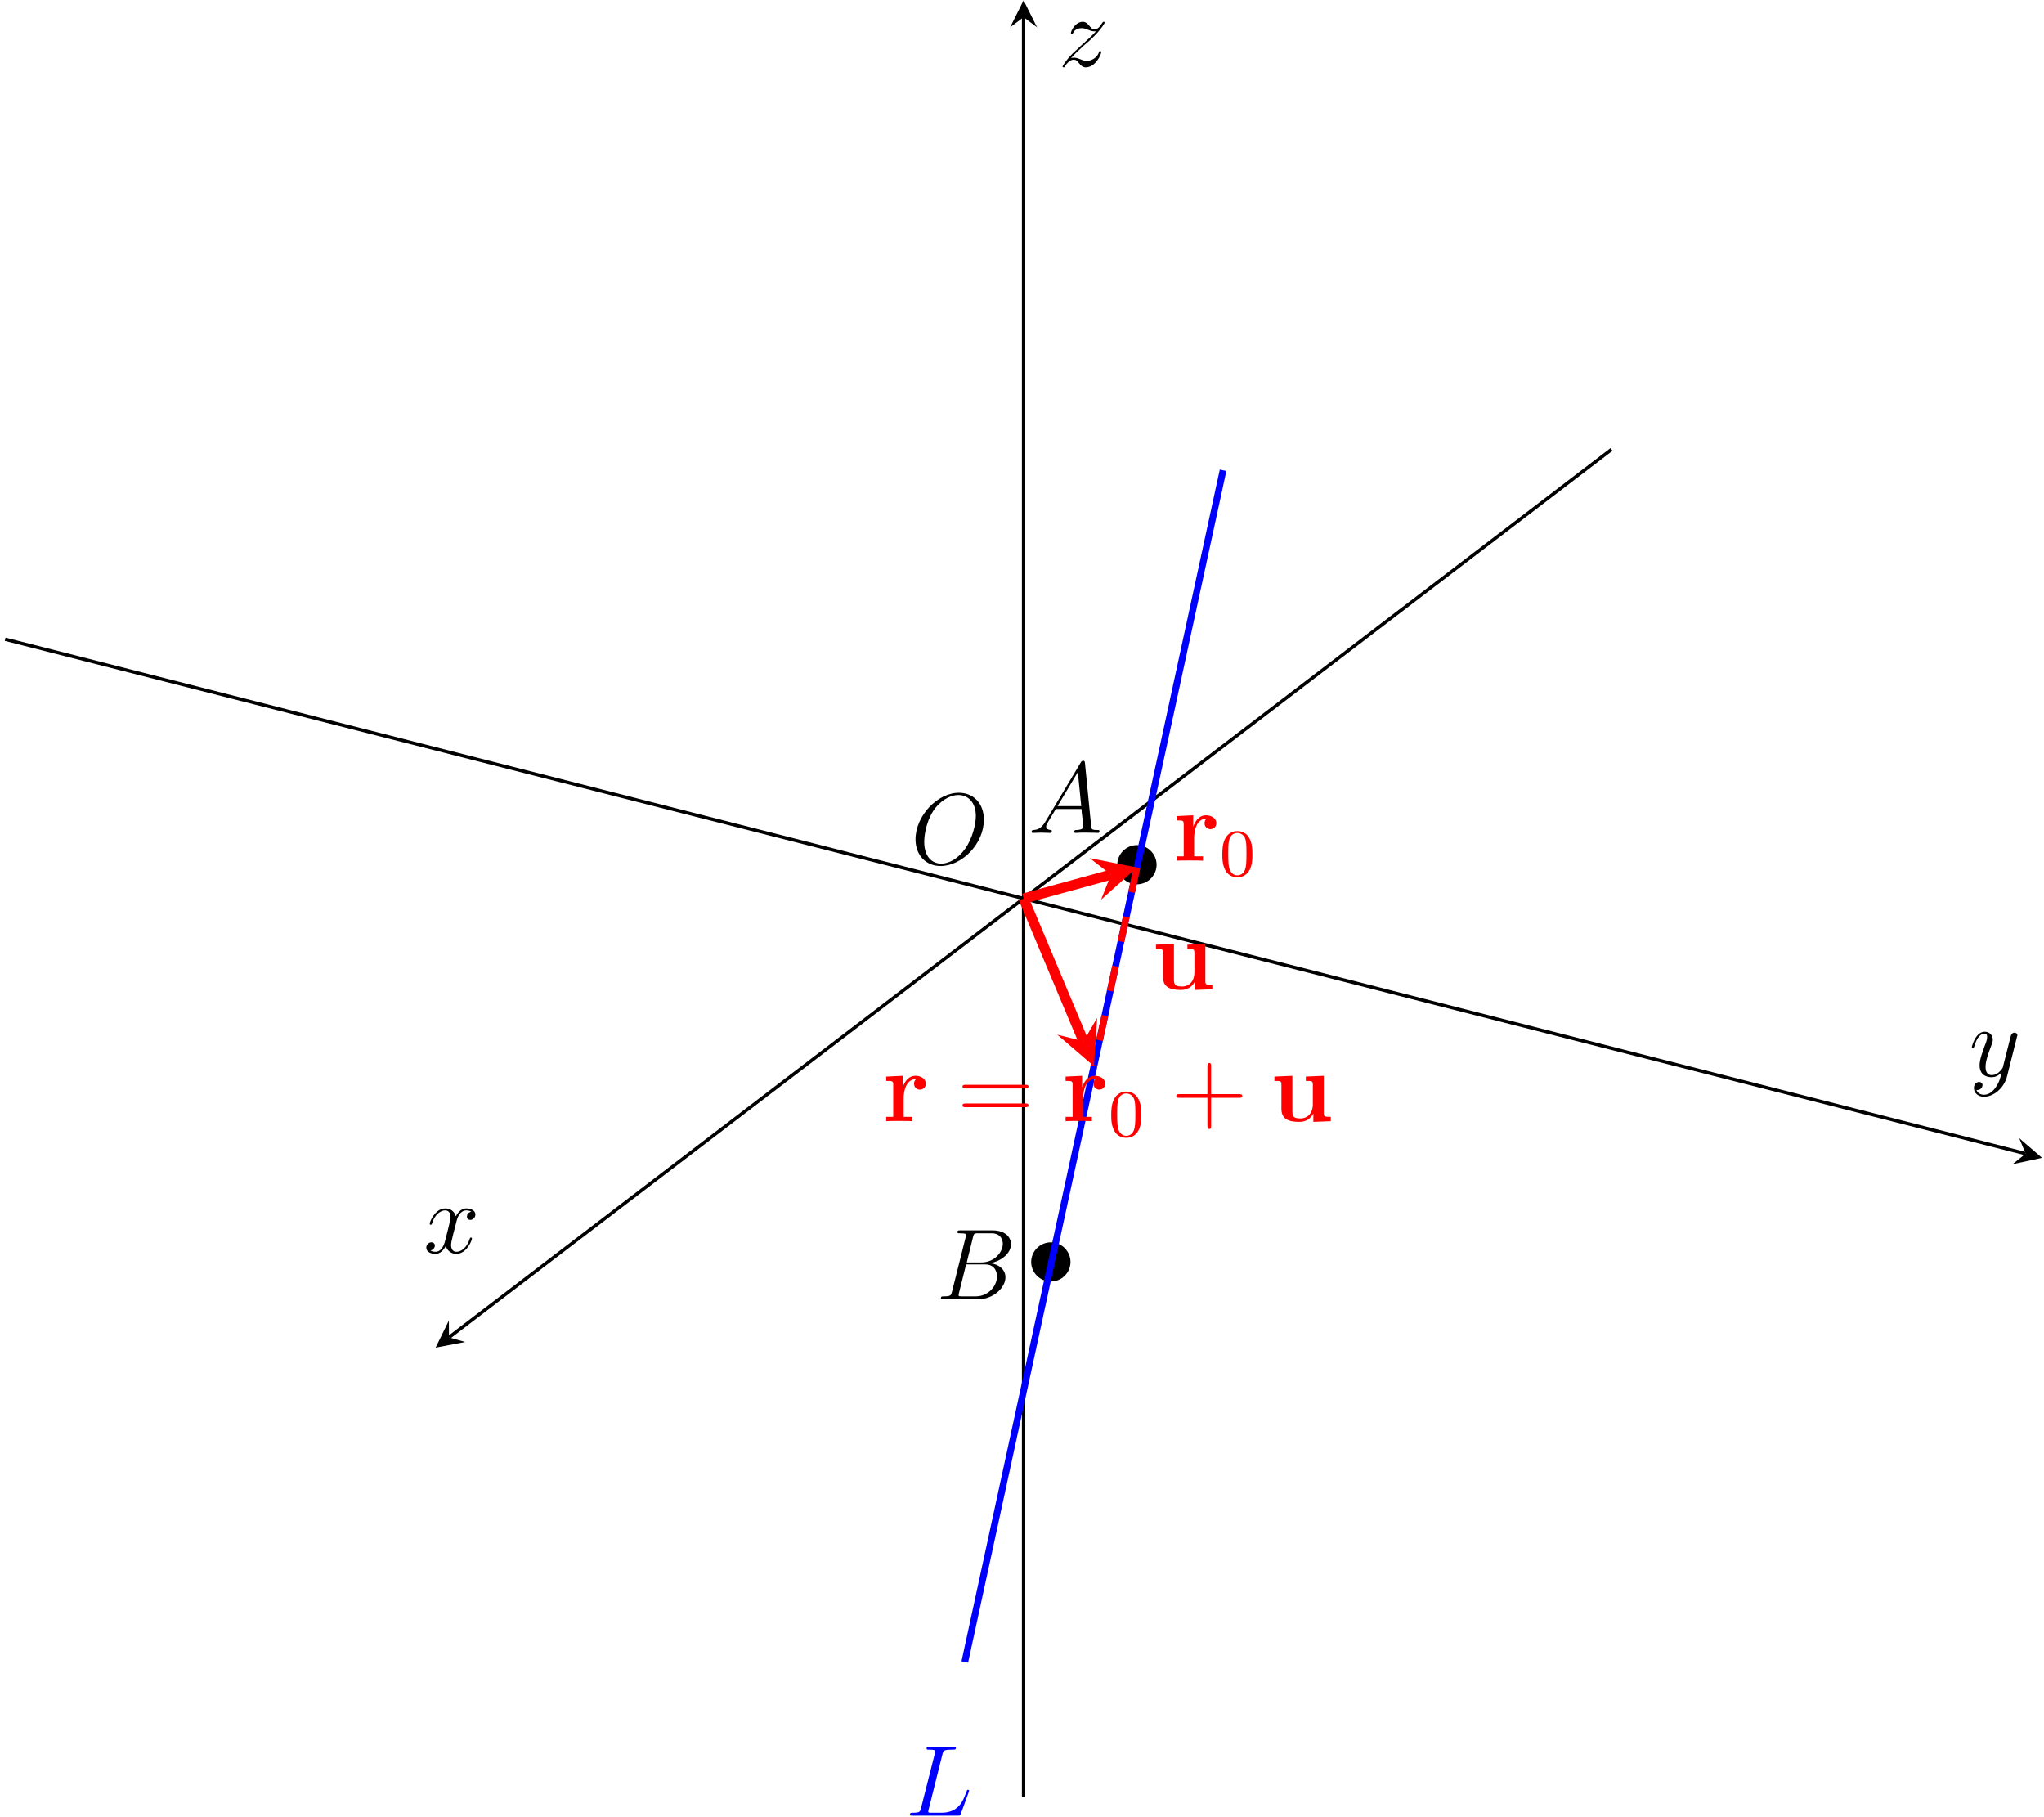
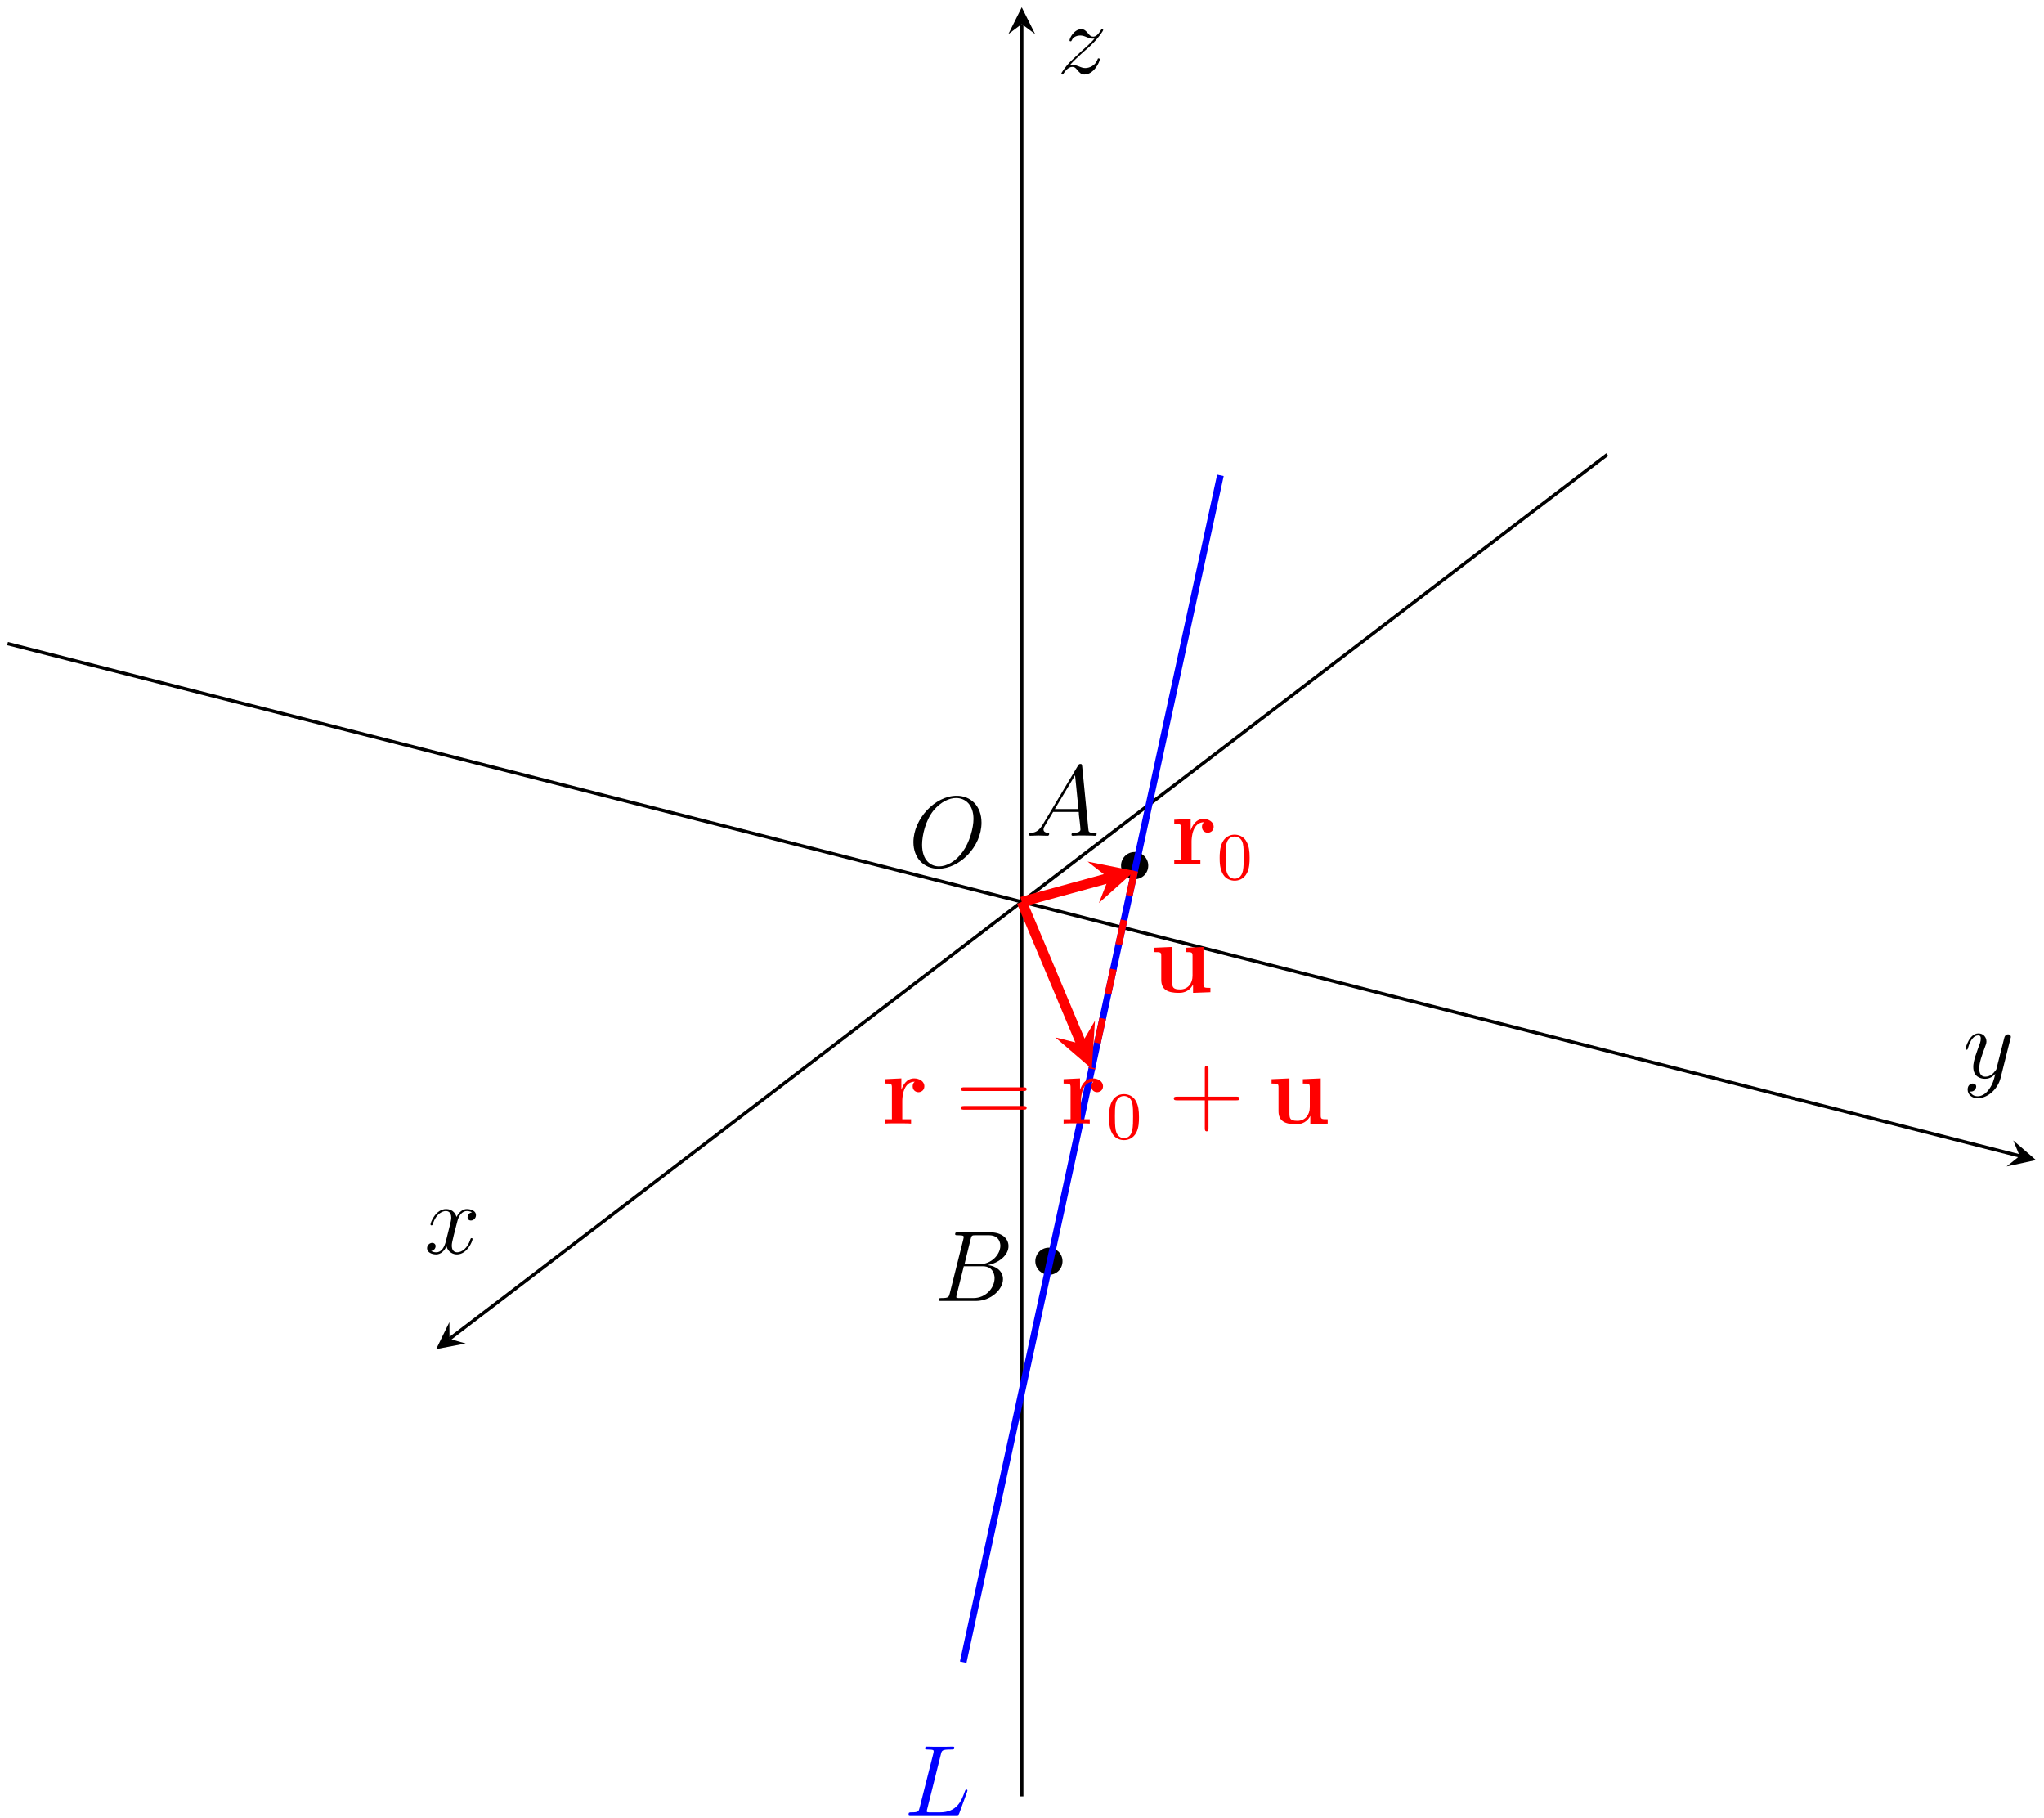
- <svg xmlns="http://www.w3.org/2000/svg" xmlns:xlink="http://www.w3.org/1999/xlink" width="242pt" height="215pt" viewBox="0 0 242 215" version="1.1">
+ <svg xmlns="http://www.w3.org/2000/svg" xmlns:xlink="http://www.w3.org/1999/xlink" width="243pt" height="216pt" viewBox="0 0 243 216" version="1.1">
  <defs>
    <g>
      <symbol overflow="visible" id="glyph0-0">
        <path style="stroke:none;" d="" />
      </symbol>
      <symbol overflow="visible" id="glyph0-1">
        <path style="stroke:none;" d="M 8.672 -5.234 C 8.672 -7.203 7.391 -8.422 5.719 -8.422 C 3.156 -8.422 0.578 -5.672 0.578 -2.906 C 0.578 -1.031 1.812 0.25 3.547 0.25 C 6.062 0.25 8.672 -2.359 8.672 -5.234 Z M 3.625 -0.031 C 2.641 -0.031 1.609 -0.734 1.609 -2.609 C 1.609 -3.688 2 -5.469 2.969 -6.672 C 3.844 -7.719 4.859 -8.156 5.656 -8.156 C 6.703 -8.156 7.719 -7.391 7.719 -5.672 C 7.719 -4.609 7.266 -2.938 6.469 -1.812 C 5.594 -0.578 4.5 -0.031 3.625 -0.031 Z M 3.625 -0.031 " />
      </symbol>
      <symbol overflow="visible" id="glyph0-2">
        <path style="stroke:none;" d="M 2.031 -1.328 C 1.609 -0.625 1.203 -0.375 0.641 -0.344 C 0.5 -0.328 0.406 -0.328 0.406 -0.125 C 0.406 -0.047 0.469 0 0.547 0 C 0.766 0 1.297 -0.031 1.516 -0.031 C 1.859 -0.031 2.25 0 2.578 0 C 2.656 0 2.797 0 2.797 -0.234 C 2.797 -0.328 2.703 -0.344 2.625 -0.344 C 2.359 -0.375 2.125 -0.469 2.125 -0.75 C 2.125 -0.922 2.203 -1.047 2.359 -1.312 L 3.266 -2.828 L 6.312 -2.828 C 6.328 -2.719 6.328 -2.625 6.328 -2.516 C 6.375 -2.203 6.516 -0.953 6.516 -0.734 C 6.516 -0.375 5.906 -0.344 5.719 -0.344 C 5.578 -0.344 5.453 -0.344 5.453 -0.125 C 5.453 0 5.562 0 5.625 0 C 5.828 0 6.078 -0.031 6.281 -0.031 L 6.953 -0.031 C 7.688 -0.031 8.219 0 8.219 0 C 8.312 0 8.438 0 8.438 -0.234 C 8.438 -0.344 8.328 -0.344 8.156 -0.344 C 7.5 -0.344 7.484 -0.453 7.453 -0.812 L 6.719 -8.266 C 6.688 -8.516 6.641 -8.531 6.516 -8.531 C 6.391 -8.531 6.328 -8.516 6.219 -8.328 Z M 3.469 -3.172 L 5.875 -7.188 L 6.281 -3.172 Z M 3.469 -3.172 " />
      </symbol>
      <symbol overflow="visible" id="glyph0-3">
        <path style="stroke:none;" d="M 4.375 -7.344 C 4.484 -7.797 4.531 -7.812 5 -7.812 L 6.547 -7.812 C 7.906 -7.812 7.906 -6.672 7.906 -6.562 C 7.906 -5.594 6.938 -4.359 5.359 -4.359 L 3.641 -4.359 Z M 6.391 -4.266 C 7.703 -4.5 8.875 -5.422 8.875 -6.516 C 8.875 -7.453 8.062 -8.156 6.703 -8.156 L 2.875 -8.156 C 2.641 -8.156 2.531 -8.156 2.531 -7.938 C 2.531 -7.812 2.641 -7.812 2.828 -7.812 C 3.547 -7.812 3.547 -7.719 3.547 -7.594 C 3.547 -7.562 3.547 -7.5 3.5 -7.312 L 1.891 -0.891 C 1.781 -0.469 1.75 -0.344 0.922 -0.344 C 0.688 -0.344 0.578 -0.344 0.578 -0.125 C 0.578 0 0.641 0 0.891 0 L 4.984 0 C 6.812 0 8.219 -1.391 8.219 -2.594 C 8.219 -3.578 7.359 -4.172 6.391 -4.266 Z M 4.703 -0.344 L 3.078 -0.344 C 2.922 -0.344 2.891 -0.344 2.828 -0.359 C 2.688 -0.375 2.672 -0.391 2.672 -0.484 C 2.672 -0.578 2.703 -0.641 2.719 -0.75 L 3.562 -4.125 L 5.812 -4.125 C 7.219 -4.125 7.219 -2.812 7.219 -2.719 C 7.219 -1.562 6.188 -0.344 4.703 -0.344 Z M 4.703 -0.344 " />
      </symbol>
      <symbol overflow="visible" id="glyph0-4">
        <path style="stroke:none;" d="M 4.391 -7.25 C 4.5 -7.703 4.531 -7.812 5.578 -7.812 C 5.906 -7.812 5.984 -7.812 5.984 -8.047 C 5.984 -8.156 5.859 -8.156 5.812 -8.156 C 5.562 -8.156 5.297 -8.141 5.062 -8.141 L 3.453 -8.141 C 3.234 -8.141 2.969 -8.156 2.734 -8.156 C 2.641 -8.156 2.516 -8.156 2.516 -7.938 C 2.516 -7.812 2.625 -7.812 2.797 -7.812 C 3.531 -7.812 3.531 -7.719 3.531 -7.594 C 3.531 -7.562 3.531 -7.5 3.484 -7.312 L 1.859 -0.891 C 1.75 -0.469 1.734 -0.344 0.891 -0.344 C 0.672 -0.344 0.547 -0.344 0.547 -0.125 C 0.547 0 0.625 0 0.859 0 L 6.219 0 C 6.484 0 6.484 -0.016 6.578 -0.234 L 7.5 -2.766 C 7.516 -2.828 7.547 -2.906 7.547 -2.938 C 7.547 -3.016 7.484 -3.062 7.422 -3.062 C 7.406 -3.062 7.344 -3.062 7.328 -3.016 C 7.297 -3 7.297 -2.969 7.203 -2.75 C 6.828 -1.703 6.281 -0.344 4.266 -0.344 L 3.125 -0.344 C 2.953 -0.344 2.922 -0.344 2.859 -0.359 C 2.719 -0.375 2.719 -0.391 2.719 -0.484 C 2.719 -0.578 2.734 -0.641 2.766 -0.75 Z M 4.391 -7.25 " />
      </symbol>
      <symbol overflow="visible" id="glyph0-5">
        <path style="stroke:none;" d="M 5.672 -4.875 C 5.281 -4.812 5.141 -4.516 5.141 -4.297 C 5.141 -4 5.359 -3.906 5.531 -3.906 C 5.891 -3.906 6.141 -4.219 6.141 -4.547 C 6.141 -5.047 5.562 -5.266 5.062 -5.266 C 4.344 -5.266 3.938 -4.547 3.828 -4.328 C 3.547 -5.219 2.812 -5.266 2.594 -5.266 C 1.375 -5.266 0.734 -3.703 0.734 -3.438 C 0.734 -3.391 0.781 -3.328 0.859 -3.328 C 0.953 -3.328 0.984 -3.406 1 -3.453 C 1.406 -4.781 2.219 -5.031 2.562 -5.031 C 3.094 -5.031 3.203 -4.531 3.203 -4.25 C 3.203 -3.984 3.125 -3.703 2.984 -3.125 L 2.578 -1.5 C 2.406 -0.781 2.062 -0.125 1.422 -0.125 C 1.359 -0.125 1.062 -0.125 0.812 -0.281 C 1.25 -0.359 1.344 -0.719 1.344 -0.859 C 1.344 -1.094 1.156 -1.25 0.938 -1.25 C 0.641 -1.25 0.328 -0.984 0.328 -0.609 C 0.328 -0.109 0.891 0.125 1.406 0.125 C 1.984 0.125 2.391 -0.328 2.641 -0.828 C 2.828 -0.125 3.438 0.125 3.875 0.125 C 5.094 0.125 5.734 -1.453 5.734 -1.703 C 5.734 -1.766 5.688 -1.812 5.625 -1.812 C 5.516 -1.812 5.5 -1.75 5.469 -1.656 C 5.141 -0.609 4.453 -0.125 3.906 -0.125 C 3.484 -0.125 3.266 -0.438 3.266 -0.922 C 3.266 -1.188 3.312 -1.375 3.5 -2.156 L 3.922 -3.797 C 4.094 -4.5 4.5 -5.031 5.062 -5.031 C 5.078 -5.031 5.422 -5.031 5.672 -4.875 Z M 5.672 -4.875 " />
      </symbol>
      <symbol overflow="visible" id="glyph0-6">
        <path style="stroke:none;" d="M 3.141 1.344 C 2.828 1.797 2.359 2.203 1.766 2.203 C 1.625 2.203 1.047 2.172 0.875 1.625 C 0.906 1.641 0.969 1.641 0.984 1.641 C 1.344 1.641 1.594 1.328 1.594 1.047 C 1.594 0.781 1.359 0.688 1.188 0.688 C 0.984 0.688 0.578 0.828 0.578 1.406 C 0.578 2.016 1.094 2.438 1.766 2.438 C 2.969 2.438 4.172 1.344 4.5 0.016 L 5.672 -4.656 C 5.688 -4.703 5.719 -4.781 5.719 -4.859 C 5.719 -5.031 5.562 -5.156 5.391 -5.156 C 5.281 -5.156 5.031 -5.109 4.938 -4.75 L 4.047 -1.234 C 4 -1.016 4 -0.984 3.891 -0.859 C 3.656 -0.531 3.266 -0.125 2.688 -0.125 C 2.016 -0.125 1.953 -0.781 1.953 -1.094 C 1.953 -1.781 2.281 -2.703 2.609 -3.562 C 2.734 -3.906 2.812 -4.078 2.812 -4.312 C 2.812 -4.812 2.453 -5.266 1.859 -5.266 C 0.766 -5.266 0.328 -3.531 0.328 -3.438 C 0.328 -3.391 0.375 -3.328 0.453 -3.328 C 0.562 -3.328 0.578 -3.375 0.625 -3.547 C 0.906 -4.547 1.359 -5.031 1.828 -5.031 C 1.938 -5.031 2.141 -5.031 2.141 -4.641 C 2.141 -4.328 2.016 -3.984 1.828 -3.531 C 1.25 -1.953 1.25 -1.562 1.25 -1.281 C 1.25 -0.141 2.062 0.125 2.656 0.125 C 3 0.125 3.438 0.016 3.844 -0.438 L 3.859 -0.422 C 3.688 0.281 3.562 0.75 3.141 1.344 Z M 3.141 1.344 " />
      </symbol>
      <symbol overflow="visible" id="glyph0-7">
        <path style="stroke:none;" d="M 1.516 -0.969 C 2.031 -1.547 2.453 -1.922 3.047 -2.469 C 3.766 -3.078 4.078 -3.375 4.25 -3.562 C 5.078 -4.391 5.5 -5.078 5.5 -5.172 C 5.5 -5.266 5.406 -5.266 5.375 -5.266 C 5.297 -5.266 5.266 -5.219 5.219 -5.141 C 4.906 -4.625 4.625 -4.375 4.312 -4.375 C 4.062 -4.375 3.938 -4.484 3.703 -4.766 C 3.453 -5.062 3.25 -5.266 2.906 -5.266 C 2.031 -5.266 1.5 -4.188 1.5 -3.938 C 1.5 -3.891 1.516 -3.828 1.625 -3.828 C 1.719 -3.828 1.734 -3.875 1.766 -3.953 C 1.969 -4.438 2.547 -4.516 2.766 -4.516 C 3.031 -4.516 3.266 -4.438 3.516 -4.328 C 3.969 -4.141 4.156 -4.141 4.281 -4.141 C 4.359 -4.141 4.406 -4.141 4.469 -4.141 C 4.078 -3.688 3.438 -3.109 2.891 -2.625 L 1.688 -1.5 C 0.953 -0.766 0.516 -0.062 0.516 0.031 C 0.516 0.094 0.578 0.125 0.641 0.125 C 0.719 0.125 0.734 0.109 0.812 -0.031 C 1 -0.328 1.391 -0.781 1.828 -0.781 C 2.078 -0.781 2.203 -0.688 2.438 -0.391 C 2.672 -0.125 2.875 0.125 3.25 0.125 C 4.422 0.125 5.094 -1.406 5.094 -1.672 C 5.094 -1.719 5.078 -1.797 4.953 -1.797 C 4.859 -1.797 4.859 -1.75 4.812 -1.625 C 4.547 -0.922 3.844 -0.641 3.375 -0.641 C 3.125 -0.641 2.891 -0.719 2.641 -0.828 C 2.156 -1.016 2.031 -1.016 1.875 -1.016 C 1.75 -1.016 1.625 -1.016 1.516 -0.969 Z M 1.516 -0.969 " />
      </symbol>
      <symbol overflow="visible" id="glyph1-0">
        <path style="stroke:none;" d="" />
      </symbol>
      <symbol overflow="visible" id="glyph1-1">
-         <path style="stroke:none;" d="M 5.312 -2.984 C 5.312 -4.266 4.25 -5.312 2.984 -5.312 C 1.703 -5.312 0.656 -4.25 0.656 -2.984 C 0.656 -1.719 1.703 -0.672 2.984 -0.672 C 4.25 -0.672 5.312 -1.703 5.312 -2.984 Z M 5.312 -2.984 " />
+         <path style="stroke:none;" d="M 6.172 -2.891 C 6.172 -3.797 5.406 -4.5 4.562 -4.5 C 3.609 -4.5 2.938 -3.734 2.938 -2.891 C 2.938 -1.906 3.781 -1.266 4.547 -1.266 C 5.438 -1.266 6.172 -1.953 6.172 -2.891 Z M 6.172 -2.891 " />
      </symbol>
      <symbol overflow="visible" id="glyph2-0">
        <path style="stroke:none;" d="" />
      </symbol>
      <symbol overflow="visible" id="glyph2-1">
        <path style="stroke:none;" d="M 2.484 -2.688 C 2.484 -3.078 2.562 -4.984 3.969 -4.984 C 3.797 -4.859 3.719 -4.656 3.719 -4.438 C 3.719 -3.938 4.109 -3.734 4.406 -3.734 C 4.703 -3.734 5.109 -3.938 5.109 -4.438 C 5.109 -5.047 4.484 -5.375 3.906 -5.375 C 2.969 -5.375 2.562 -4.547 2.391 -4.047 L 2.375 -4.047 L 2.375 -5.375 L 0.422 -5.281 L 0.422 -4.766 C 1.156 -4.766 1.25 -4.766 1.25 -4.297 L 1.25 -0.516 L 0.422 -0.516 L 0.422 0 C 0.688 -0.031 1.594 -0.031 1.922 -0.031 C 2.266 -0.031 3.234 -0.031 3.531 0 L 3.531 -0.516 L 2.484 -0.516 Z M 2.484 -2.688 " />
      </symbol>
      <symbol overflow="visible" id="glyph2-2">
        <path style="stroke:none;" d="M 4.219 -5.281 L 4.219 -4.766 C 4.953 -4.766 5.047 -4.766 5.047 -4.297 L 5.047 -1.953 C 5.047 -1.047 4.5 -0.328 3.578 -0.328 C 2.672 -0.328 2.625 -0.625 2.625 -1.281 L 2.625 -5.375 L 0.5 -5.281 L 0.5 -4.766 C 1.25 -4.766 1.328 -4.766 1.328 -4.297 L 1.328 -1.469 C 1.328 -0.281 2.125 0.078 3.406 0.078 C 3.688 0.078 4.578 0.078 5.094 -0.891 L 5.109 -0.891 L 5.109 0.078 L 7.172 0 L 7.172 -0.516 C 6.438 -0.516 6.344 -0.516 6.344 -0.984 L 6.344 -5.375 Z M 4.219 -5.281 " />
      </symbol>
      <symbol overflow="visible" id="glyph3-0">
        <path style="stroke:none;" d="" />
      </symbol>
      <symbol overflow="visible" id="glyph3-1">
        <path style="stroke:none;" d="M 3.891 -2.547 C 3.891 -3.391 3.812 -3.906 3.547 -4.422 C 3.203 -5.125 2.547 -5.297 2.109 -5.297 C 1.109 -5.297 0.734 -4.547 0.625 -4.328 C 0.344 -3.75 0.328 -2.953 0.328 -2.547 C 0.328 -2.016 0.344 -1.219 0.734 -0.578 C 1.094 0.016 1.688 0.172 2.109 0.172 C 2.5 0.172 3.172 0.047 3.578 -0.734 C 3.875 -1.312 3.891 -2.031 3.891 -2.547 Z M 2.109 -0.062 C 1.844 -0.062 1.297 -0.188 1.125 -1.016 C 1.031 -1.469 1.031 -2.219 1.031 -2.641 C 1.031 -3.188 1.031 -3.75 1.125 -4.188 C 1.297 -5 1.906 -5.078 2.109 -5.078 C 2.375 -5.078 2.938 -4.938 3.094 -4.219 C 3.188 -3.781 3.188 -3.172 3.188 -2.641 C 3.188 -2.172 3.188 -1.453 3.094 -1 C 2.922 -0.172 2.375 -0.062 2.109 -0.062 Z M 2.109 -0.062 " />
      </symbol>
      <symbol overflow="visible" id="glyph4-0">
        <path style="stroke:none;" d="" />
      </symbol>
      <symbol overflow="visible" id="glyph4-1">
        <path style="stroke:none;" d="M 8.062 -3.875 C 8.234 -3.875 8.453 -3.875 8.453 -4.094 C 8.453 -4.312 8.25 -4.312 8.062 -4.312 L 1.031 -4.312 C 0.859 -4.312 0.641 -4.312 0.641 -4.094 C 0.641 -3.875 0.844 -3.875 1.031 -3.875 Z M 8.062 -1.656 C 8.234 -1.656 8.453 -1.656 8.453 -1.859 C 8.453 -2.094 8.25 -2.094 8.062 -2.094 L 1.031 -2.094 C 0.859 -2.094 0.641 -2.094 0.641 -1.875 C 0.641 -1.656 0.844 -1.656 1.031 -1.656 Z M 8.062 -1.656 " />
      </symbol>
      <symbol overflow="visible" id="glyph4-2">
        <path style="stroke:none;" d="M 4.766 -2.766 L 8.062 -2.766 C 8.234 -2.766 8.453 -2.766 8.453 -2.969 C 8.453 -3.203 8.25 -3.203 8.062 -3.203 L 4.766 -3.203 L 4.766 -6.5 C 4.766 -6.672 4.766 -6.891 4.547 -6.891 C 4.328 -6.891 4.328 -6.688 4.328 -6.5 L 4.328 -3.203 L 1.031 -3.203 C 0.859 -3.203 0.641 -3.203 0.641 -2.984 C 0.641 -2.766 0.844 -2.766 1.031 -2.766 L 4.328 -2.766 L 4.328 0.531 C 4.328 0.703 4.328 0.922 4.547 0.922 C 4.766 0.922 4.766 0.719 4.766 0.531 Z M 4.766 -2.766 " />
      </symbol>
    </g>
    <clipPath id="clip1">
-       <path d="M 108 93 L 117 93 L 117 103 L 108 103 Z M 108 93 " />
+       <path d="M 108 94 L 117 94 L 117 104 L 108 104 Z M 108 94 " />
    </clipPath>
    <clipPath id="clip2">
-       <path d="M -69 235.16 L -69 22.512 L 70.223 -83.812 L 311.371 -22.426 L 311.371 190.219 L 172.148 296.543 Z M -69 235.16 " />
+       <path d="M -68.719 235.977 L -68.719 23.332 L 70.504 -82.992 L 311.652 -21.609 L 311.652 191.039 L 172.43 297.363 Z M -68.719 235.977 " />
    </clipPath>
    <clipPath id="clip3">
-       <path d="M 132 100 L 137 100 L 137 105 L 132 105 Z M 132 100 " />
+       <path d="M 133 101 L 137 101 L 137 105 L 133 105 Z M 133 101 " />
    </clipPath>
    <clipPath id="clip4">
-       <path d="M -69 235.16 L -69 22.512 L 70.223 -83.812 L 311.371 -22.426 L 311.371 190.219 L 172.148 296.543 Z M -69 235.16 " />
+       <path d="M -68.719 235.977 L -68.719 23.332 L 70.504 -82.992 L 311.652 -21.609 L 311.652 191.039 L 172.43 297.363 Z M -68.719 235.977 " />
    </clipPath>
    <clipPath id="clip5">
-       <path d="M 122 147 L 127 147 L 127 152 L 122 152 Z M 122 147 " />
+       <path d="M 123 148 L 127 148 L 127 152 L 123 152 Z M 123 148 " />
    </clipPath>
    <clipPath id="clip6">
-       <path d="M -69 235.16 L -69 22.512 L 70.223 -83.812 L 311.371 -22.426 L 311.371 190.219 L 172.148 296.543 Z M -69 235.16 " />
+       <path d="M -68.719 235.977 L -68.719 23.332 L 70.504 -82.992 L 311.652 -21.609 L 311.652 191.039 L 172.43 297.363 Z M -68.719 235.977 " />
    </clipPath>
    <clipPath id="clip7">
-       <path d="M 122 90 L 131 90 L 131 99 L 122 99 Z M 122 90 " />
+       <path d="M 122 90 L 131 90 L 131 100 L 122 100 Z M 122 90 " />
    </clipPath>
    <clipPath id="clip8">
-       <path d="M -69 235.16 L -69 22.512 L 70.223 -83.812 L 311.371 -22.426 L 311.371 190.219 L 172.148 296.543 Z M -69 235.16 " />
+       <path d="M -68.719 235.977 L -68.719 23.332 L 70.504 -82.992 L 311.652 -21.609 L 311.652 191.039 L 172.43 297.363 Z M -68.719 235.977 " />
    </clipPath>
    <clipPath id="clip9">
-       <path d="M 111 145 L 120 145 L 120 154 L 111 154 Z M 111 145 " />
+       <path d="M 111 146 L 120 146 L 120 155 L 111 155 Z M 111 146 " />
    </clipPath>
    <clipPath id="clip10">
-       <path d="M -69 235.16 L -69 22.512 L 70.223 -83.812 L 311.371 -22.426 L 311.371 190.219 L 172.148 296.543 Z M -69 235.16 " />
+       <path d="M -68.719 235.977 L -68.719 23.332 L 70.504 -82.992 L 311.652 -21.609 L 311.652 191.039 L 172.43 297.363 Z M -68.719 235.977 " />
    </clipPath>
    <clipPath id="clip11">
-       <path d="M 102 44 L 157 44 L 157 209 L 102 209 Z M 102 44 " />
+       <path d="M 103 45 L 157 45 L 157 209 L 103 209 Z M 103 45 " />
    </clipPath>
    <clipPath id="clip12">
-       <path d="M -69 235.16 L -69 22.512 L 70.223 -83.812 L 311.371 -22.426 L 311.371 190.219 L 172.148 296.543 Z M -69 235.16 " />
+       <path d="M -68.719 235.977 L -68.719 23.332 L 70.504 -82.992 L 311.652 -21.609 L 311.652 191.039 L 172.43 297.363 Z M -68.719 235.977 " />
    </clipPath>
    <clipPath id="clip13">
-       <path d="M 107 206 L 115 206 L 115 215 L 107 215 Z M 107 206 " />
+       <path d="M 108 207 L 116 207 L 116 216 L 108 216 Z M 108 207 " />
    </clipPath>
    <clipPath id="clip14">
-       <path d="M -69 235.16 L -69 22.512 L 70.223 -83.812 L 311.371 -22.426 L 311.371 190.219 L 172.148 296.543 Z M -69 235.16 " />
+       <path d="M -68.719 235.977 L -68.719 23.332 L 70.504 -82.992 L 311.652 -21.609 L 311.652 191.039 L 172.43 297.363 Z M -68.719 235.977 " />
    </clipPath>
    <clipPath id="clip15">
-       <path d="M 104 86 L 149 86 L 149 124 L 104 124 Z M 104 86 " />
+       <path d="M 104 87 L 149 87 L 149 125 L 104 125 Z M 104 87 " />
    </clipPath>
    <clipPath id="clip16">
-       <path d="M -69 235.16 L -69 22.512 L 70.223 -83.812 L 311.371 -22.426 L 311.371 190.219 L 172.148 296.543 Z M -69 235.16 " />
+       <path d="M -68.719 235.977 L -68.719 23.332 L 70.504 -82.992 L 311.652 -21.609 L 311.652 191.039 L 172.43 297.363 Z M -68.719 235.977 " />
    </clipPath>
    <clipPath id="clip17">
-       <path d="M 129 101 L 135 101 L 135 107 L 129 107 Z M 129 101 " />
+       <path d="M 129 102 L 135 102 L 135 108 L 129 108 Z M 129 102 " />
    </clipPath>
    <clipPath id="clip18">
-       <path d="M -69 235.16 L -69 22.512 L 70.223 -83.812 L 311.371 -22.426 L 311.371 190.219 L 172.148 296.543 Z M -69 235.16 " />
+       <path d="M -68.719 235.977 L -68.719 23.332 L 70.504 -82.992 L 311.652 -21.609 L 311.652 191.039 L 172.43 297.363 Z M -68.719 235.977 " />
    </clipPath>
    <clipPath id="clip19">
-       <path d="M 139 96 L 144 96 L 144 102 L 139 102 Z M 139 96 " />
+       <path d="M 139 97 L 145 97 L 145 103 L 139 103 Z M 139 97 " />
    </clipPath>
    <clipPath id="clip20">
-       <path d="M -69 235.16 L -69 22.512 L 70.223 -83.812 L 311.371 -22.426 L 311.371 190.219 L 172.148 296.543 Z M -69 235.16 " />
+       <path d="M -68.719 235.977 L -68.719 23.332 L 70.504 -82.992 L 311.652 -21.609 L 311.652 191.039 L 172.43 297.363 Z M -68.719 235.977 " />
    </clipPath>
    <clipPath id="clip21">
-       <path d="M 144 98 L 149 98 L 149 104 L 144 104 Z M 144 98 " />
+       <path d="M 145 99 L 149 99 L 149 105 L 145 105 Z M 145 99 " />
    </clipPath>
    <clipPath id="clip22">
-       <path d="M -69 235.16 L -69 22.512 L 70.223 -83.812 L 311.371 -22.426 L 311.371 190.219 L 172.148 296.543 Z M -69 235.16 " />
+       <path d="M -68.719 235.977 L -68.719 23.332 L 70.504 -82.992 L 311.652 -21.609 L 311.652 191.039 L 172.43 297.363 Z M -68.719 235.977 " />
    </clipPath>
    <clipPath id="clip23">
-       <path d="M 118 91 L 146 91 L 146 138 L 118 138 Z M 118 91 " />
+       <path d="M 118 92 L 147 92 L 147 139 L 118 139 Z M 118 92 " />
    </clipPath>
    <clipPath id="clip24">
-       <path d="M -69 235.16 L -69 22.512 L 70.223 -83.812 L 311.371 -22.426 L 311.371 190.219 L 172.148 296.543 Z M -69 235.16 " />
+       <path d="M -68.719 235.977 L -68.719 23.332 L 70.504 -82.992 L 311.652 -21.609 L 311.652 191.039 L 172.43 297.363 Z M -68.719 235.977 " />
    </clipPath>
    <clipPath id="clip25">
-       <path d="M 136 111 L 144 111 L 144 118 L 136 118 Z M 136 111 " />
+       <path d="M 137 112 L 144 112 L 144 118 L 137 118 Z M 137 112 " />
    </clipPath>
    <clipPath id="clip26">
-       <path d="M -69 235.16 L -69 22.512 L 70.223 -83.812 L 311.371 -22.426 L 311.371 190.219 L 172.148 296.543 Z M -69 235.16 " />
+       <path d="M -68.719 235.977 L -68.719 23.332 L 70.504 -82.992 L 311.652 -21.609 L 311.652 191.039 L 172.43 297.363 Z M -68.719 235.977 " />
    </clipPath>
    <clipPath id="clip27">
-       <path d="M 104 89 L 146 89 L 146 141 L 104 141 Z M 104 89 " />
+       <path d="M 104 90 L 146 90 L 146 141 L 104 141 Z M 104 90 " />
    </clipPath>
    <clipPath id="clip28">
-       <path d="M -69 235.16 L -69 22.512 L 70.223 -83.812 L 311.371 -22.426 L 311.371 190.219 L 172.148 296.543 Z M -69 235.16 " />
+       <path d="M -68.719 235.977 L -68.719 23.332 L 70.504 -82.992 L 311.652 -21.609 L 311.652 191.039 L 172.43 297.363 Z M -68.719 235.977 " />
    </clipPath>
    <clipPath id="clip29">
-       <path d="M 125 120 L 130 120 L 130 127 L 125 127 Z M 125 120 " />
+       <path d="M 125 121 L 131 121 L 131 128 L 125 128 Z M 125 121 " />
    </clipPath>
    <clipPath id="clip30">
-       <path d="M -69 235.16 L -69 22.512 L 70.223 -83.812 L 311.371 -22.426 L 311.371 190.219 L 172.148 296.543 Z M -69 235.16 " />
+       <path d="M -68.719 235.977 L -68.719 23.332 L 70.504 -82.992 L 311.652 -21.609 L 311.652 191.039 L 172.43 297.363 Z M -68.719 235.977 " />
    </clipPath>
    <clipPath id="clip31">
-       <path d="M 104 127 L 110 127 L 110 133 L 104 133 Z M 104 127 " />
+       <path d="M 105 128 L 110 128 L 110 134 L 105 134 Z M 105 128 " />
    </clipPath>
    <clipPath id="clip32">
-       <path d="M -69 235.16 L -69 22.512 L 70.223 -83.812 L 311.371 -22.426 L 311.371 190.219 L 172.148 296.543 Z M -69 235.16 " />
+       <path d="M -68.719 235.977 L -68.719 23.332 L 70.504 -82.992 L 311.652 -21.609 L 311.652 191.039 L 172.43 297.363 Z M -68.719 235.977 " />
    </clipPath>
    <clipPath id="clip33">
-       <path d="M 113 128 L 122 128 L 122 132 L 113 132 Z M 113 128 " />
+       <path d="M 114 129 L 123 129 L 123 132 L 114 132 Z M 114 129 " />
    </clipPath>
    <clipPath id="clip34">
-       <path d="M -69 235.16 L -69 22.512 L 70.223 -83.812 L 311.371 -22.426 L 311.371 190.219 L 172.148 296.543 Z M -69 235.16 " />
+       <path d="M -68.719 235.977 L -68.719 23.332 L 70.504 -82.992 L 311.652 -21.609 L 311.652 191.039 L 172.43 297.363 Z M -68.719 235.977 " />
    </clipPath>
    <clipPath id="clip35">
-       <path d="M 126 127 L 131 127 L 131 133 L 126 133 Z M 126 127 " />
+       <path d="M 126 128 L 132 128 L 132 134 L 126 134 Z M 126 128 " />
    </clipPath>
    <clipPath id="clip36">
-       <path d="M -69 235.16 L -69 22.512 L 70.223 -83.812 L 311.371 -22.426 L 311.371 190.219 L 172.148 296.543 Z M -69 235.16 " />
+       <path d="M -68.719 235.977 L -68.719 23.332 L 70.504 -82.992 L 311.652 -21.609 L 311.652 191.039 L 172.43 297.363 Z M -68.719 235.977 " />
    </clipPath>
    <clipPath id="clip37">
-       <path d="M 131 129 L 136 129 L 136 135 L 131 135 Z M 131 129 " />
+       <path d="M 131 130 L 136 130 L 136 136 L 131 136 Z M 131 130 " />
    </clipPath>
    <clipPath id="clip38">
-       <path d="M -69 235.16 L -69 22.512 L 70.223 -83.812 L 311.371 -22.426 L 311.371 190.219 L 172.148 296.543 Z M -69 235.16 " />
+       <path d="M -68.719 235.977 L -68.719 23.332 L 70.504 -82.992 L 311.652 -21.609 L 311.652 191.039 L 172.43 297.363 Z M -68.719 235.977 " />
    </clipPath>
    <clipPath id="clip39">
-       <path d="M 139 125 L 148 125 L 148 134 L 139 134 Z M 139 125 " />
+       <path d="M 139 126 L 148 126 L 148 135 L 139 135 Z M 139 126 " />
    </clipPath>
    <clipPath id="clip40">
-       <path d="M -69 235.16 L -69 22.512 L 70.223 -83.812 L 311.371 -22.426 L 311.371 190.219 L 172.148 296.543 Z M -69 235.16 " />
+       <path d="M -68.719 235.977 L -68.719 23.332 L 70.504 -82.992 L 311.652 -21.609 L 311.652 191.039 L 172.43 297.363 Z M -68.719 235.977 " />
    </clipPath>
    <clipPath id="clip41">
-       <path d="M 150 127 L 158 127 L 158 133 L 150 133 Z M 150 127 " />
+       <path d="M 151 128 L 158 128 L 158 134 L 151 134 Z M 151 128 " />
    </clipPath>
    <clipPath id="clip42">
-       <path d="M -69 235.16 L -69 22.512 L 70.223 -83.812 L 311.371 -22.426 L 311.371 190.219 L 172.148 296.543 Z M -69 235.16 " />
+       <path d="M -68.719 235.977 L -68.719 23.332 L 70.504 -82.992 L 311.652 -21.609 L 311.652 191.039 L 172.43 297.363 Z M -68.719 235.977 " />
    </clipPath>
  </defs>
  <g id="surface1">
-     <path style="fill:none;stroke-width:0.399;stroke-linecap:butt;stroke-linejoin:miter;stroke:rgb(0%,0%,0%);stroke-opacity:1;stroke-miterlimit:10;" d="M 120.573 75.63 L -17.064 -29.483 " transform="matrix(1,0,0,-1,70.224,128.833)" />
-     <path style=" stroke:none;fill-rule:nonzero;fill:rgb(0%,0%,0%);fill-opacity:1;" d="M 51.574 159.527 L 55.082 158.859 L 53.16 158.316 L 53.145 156.32 " />
-     <path style="fill:none;stroke-width:0.399;stroke-linecap:butt;stroke-linejoin:miter;stroke:rgb(0%,0%,0%);stroke-opacity:1;stroke-miterlimit:10;" d="M -69.611 53.161 L 169.604 -7.733 " transform="matrix(1,0,0,-1,70.224,128.833)" />
-     <path style=" stroke:none;fill-rule:nonzero;fill:rgb(0%,0%,0%);fill-opacity:1;" d="M 241.762 137.059 L 239.062 134.727 L 239.828 136.566 L 238.273 137.816 " />
-     <path style="fill:none;stroke-width:0.399;stroke-linecap:butt;stroke-linejoin:miter;stroke:rgb(0%,0%,0%);stroke-opacity:1;stroke-miterlimit:10;" d="M 50.964 -83.855 L 50.964 126.798 " transform="matrix(1,0,0,-1,70.224,128.833)" />
-     <path style=" stroke:none;fill-rule:nonzero;fill:rgb(0%,0%,0%);fill-opacity:1;" d="M 121.188 0.043 L 119.594 3.23 L 121.188 2.035 L 122.781 3.23 " />
+     <path style="fill:none;stroke-width:0.399;stroke-linecap:butt;stroke-linejoin:miter;stroke:rgb(0%,0%,0%);stroke-opacity:1;stroke-miterlimit:10;" d="M 120.573 75.629 L -17.064 -29.485 " transform="matrix(1,0,0,-1,70.505,129.652)" />
+     <path style=" stroke:none;fill-rule:nonzero;fill:rgb(0%,0%,0%);fill-opacity:1;" d="M 51.855 160.348 L 55.363 159.68 L 53.441 159.137 L 53.426 157.141 " />
+     <path style="fill:none;stroke-width:0.399;stroke-linecap:butt;stroke-linejoin:miter;stroke:rgb(0%,0%,0%);stroke-opacity:1;stroke-miterlimit:10;" d="M -69.61 53.16 L 169.604 -7.735 " transform="matrix(1,0,0,-1,70.505,129.652)" />
+     <path style=" stroke:none;fill-rule:nonzero;fill:rgb(0%,0%,0%);fill-opacity:1;" d="M 242.043 137.879 L 239.344 135.543 L 240.109 137.387 L 238.555 138.637 " />
+     <path style="fill:none;stroke-width:0.399;stroke-linecap:butt;stroke-linejoin:miter;stroke:rgb(0%,0%,0%);stroke-opacity:1;stroke-miterlimit:10;" d="M 50.964 -83.856 L 50.964 126.797 " transform="matrix(1,0,0,-1,70.505,129.652)" />
+     <path style=" stroke:none;fill-rule:nonzero;fill:rgb(0%,0%,0%);fill-opacity:1;" d="M 121.469 0.863 L 119.875 4.051 L 121.469 2.855 L 123.062 4.051 " />
    <g clip-path="url(#clip1)" clip-rule="nonzero">
      <g clip-path="url(#clip2)" clip-rule="nonzero">
        <g style="fill:rgb(0%,0%,0%);fill-opacity:1;">
-           <use xlink:href="#glyph0-1" x="107.815" y="102.265" />
+           <use xlink:href="#glyph0-1" x="108.013" y="103.001" />
        </g>
      </g>
    </g>
    <g clip-path="url(#clip3)" clip-rule="nonzero">
      <g clip-path="url(#clip4)" clip-rule="nonzero">
        <g style="fill:rgb(0%,0%,0%);fill-opacity:1;">
-           <use xlink:href="#glyph1-1" x="131.622" y="105.352" />
+           <use xlink:href="#glyph1-1" x="130.337" y="105.762" />
        </g>
      </g>
    </g>
    <g clip-path="url(#clip5)" clip-rule="nonzero">
      <g clip-path="url(#clip6)" clip-rule="nonzero">
        <g style="fill:rgb(0%,0%,0%);fill-opacity:1;">
-           <use xlink:href="#glyph1-1" x="121.43" y="152.375" />
+           <use xlink:href="#glyph1-1" x="120.145" y="152.785" />
        </g>
      </g>
    </g>
    <g clip-path="url(#clip7)" clip-rule="nonzero">
      <g clip-path="url(#clip8)" clip-rule="nonzero">
        <g style="fill:rgb(0%,0%,0%);fill-opacity:1;">
-           <use xlink:href="#glyph0-2" x="121.735" y="98.595" />
+           <use xlink:href="#glyph0-2" x="121.933" y="99.331" />
        </g>
      </g>
    </g>
    <g clip-path="url(#clip9)" clip-rule="nonzero">
      <g clip-path="url(#clip10)" clip-rule="nonzero">
        <g style="fill:rgb(0%,0%,0%);fill-opacity:1;">
-           <use xlink:href="#glyph0-3" x="110.821" y="153.803" />
+           <use xlink:href="#glyph0-3" x="111.019" y="154.622" />
        </g>
      </g>
    </g>
    <g clip-path="url(#clip11)" clip-rule="nonzero">
      <g clip-path="url(#clip12)" clip-rule="nonzero">
-         <path style="fill:none;stroke-width:0.797;stroke-linecap:butt;stroke-linejoin:miter;stroke:rgb(0%,0%,100%);stroke-opacity:1;stroke-miterlimit:10;" d="M 74.581 73.161 L 44.003 -67.909 " transform="matrix(1,0,0,-1,70.224,128.833)" />
+         <path style="fill:none;stroke-width:0.797;stroke-linecap:butt;stroke-linejoin:miter;stroke:rgb(0%,0%,100%);stroke-opacity:1;stroke-miterlimit:10;" d="M 74.581 73.16 L 44.003 -67.907 " transform="matrix(1,0,0,-1,70.505,129.652)" />
      </g>
    </g>
    <g clip-path="url(#clip13)" clip-rule="nonzero">
      <g clip-path="url(#clip14)" clip-rule="nonzero">
        <g style="fill:rgb(0%,0%,100%);fill-opacity:1;">
-           <use xlink:href="#glyph0-4" x="107.186" y="214.933" />
+           <use xlink:href="#glyph0-4" x="107.467" y="215.752" />
        </g>
      </g>
    </g>
    <g clip-path="url(#clip15)" clip-rule="nonzero">
      <g clip-path="url(#clip16)" clip-rule="nonzero">
-         <path style="fill:none;stroke-width:1.196;stroke-linecap:butt;stroke-linejoin:miter;stroke:rgb(100%,0%,0%);stroke-opacity:1;stroke-miterlimit:10;" d="M 50.964 22.466 L 61.311 25.298 " transform="matrix(1,0,0,-1,70.224,128.833)" />
+         <path style="fill:none;stroke-width:1.196;stroke-linecap:butt;stroke-linejoin:miter;stroke:rgb(100%,0%,0%);stroke-opacity:1;stroke-miterlimit:10;" d="M 50.964 22.468 L 61.307 25.297 " transform="matrix(1,0,0,-1,70.505,129.652)" />
      </g>
    </g>
    <g clip-path="url(#clip17)" clip-rule="nonzero">
      <g clip-path="url(#clip18)" clip-rule="nonzero">
-         <path style=" stroke:none;fill-rule:nonzero;fill:rgb(100%,0%,0%);fill-opacity:1;" d="M 134.609 102.695 L 129.012 101.578 L 131.535 103.535 L 130.359 106.504 " />
+         <path style=" stroke:none;fill-rule:nonzero;fill:rgb(100%,0%,0%);fill-opacity:1;" d="M 134.891 103.516 L 129.293 102.398 L 131.812 104.355 L 130.641 107.324 " />
      </g>
    </g>
    <g clip-path="url(#clip19)" clip-rule="nonzero">
      <g clip-path="url(#clip20)" clip-rule="nonzero">
        <g style="fill:rgb(100%,0%,0%);fill-opacity:1;">
-           <use xlink:href="#glyph2-1" x="138.895" y="101.886" />
+           <use xlink:href="#glyph2-1" x="139.176" y="102.705" />
        </g>
      </g>
    </g>
    <g clip-path="url(#clip21)" clip-rule="nonzero">
      <g clip-path="url(#clip22)" clip-rule="nonzero">
        <g style="fill:rgb(100%,0%,0%);fill-opacity:1;">
-           <use xlink:href="#glyph3-1" x="144.388" y="103.679" />
+           <use xlink:href="#glyph3-1" x="144.67" y="104.498" />
        </g>
      </g>
    </g>
    <g clip-path="url(#clip23)" clip-rule="nonzero">
      <g clip-path="url(#clip24)" clip-rule="nonzero">
-         <path style="fill:none;stroke-width:0.797;stroke-linecap:butt;stroke-linejoin:miter;stroke:rgb(100%,0%,0%);stroke-opacity:1;stroke-dasharray:2.989,2.989;stroke-miterlimit:10;" d="M 64.385 26.138 L 59.292 2.626 " transform="matrix(1,0,0,-1,70.224,128.833)" />
+         <path style="fill:none;stroke-width:0.797;stroke-linecap:butt;stroke-linejoin:miter;stroke:rgb(100%,0%,0%);stroke-opacity:1;stroke-dasharray:2.989,2.989;stroke-miterlimit:10;" d="M 64.386 26.136 L 59.292 2.625 " transform="matrix(1,0,0,-1,70.505,129.652)" />
      </g>
    </g>
    <g clip-path="url(#clip25)" clip-rule="nonzero">
      <g clip-path="url(#clip26)" clip-rule="nonzero">
        <g style="fill:rgb(100%,0%,0%);fill-opacity:1;">
-           <use xlink:href="#glyph2-2" x="136.363" y="117.108" />
+           <use xlink:href="#glyph2-2" x="136.727" y="117.927" />
        </g>
      </g>
    </g>
    <g clip-path="url(#clip27)" clip-rule="nonzero">
      <g clip-path="url(#clip28)" clip-rule="nonzero">
-         <path style="fill:none;stroke-width:1.196;stroke-linecap:butt;stroke-linejoin:miter;stroke:rgb(100%,0%,0%);stroke-opacity:1;stroke-miterlimit:10;" d="M 50.964 22.466 L 58.053 5.575 " transform="matrix(1,0,0,-1,70.224,128.833)" />
+         <path style="fill:none;stroke-width:1.196;stroke-linecap:butt;stroke-linejoin:miter;stroke:rgb(100%,0%,0%);stroke-opacity:1;stroke-miterlimit:10;" d="M 50.964 22.468 L 58.054 5.578 " transform="matrix(1,0,0,-1,70.505,129.652)" />
      </g>
    </g>
    <g clip-path="url(#clip29)" clip-rule="nonzero">
      <g clip-path="url(#clip30)" clip-rule="nonzero">
-         <path style=" stroke:none;fill-rule:nonzero;fill:rgb(100%,0%,0%);fill-opacity:1;" d="M 129.516 126.207 L 129.895 120.496 L 128.277 123.258 L 125.176 122.477 " />
+         <path style=" stroke:none;fill-rule:nonzero;fill:rgb(100%,0%,0%);fill-opacity:1;" d="M 129.797 127.027 L 130.176 121.316 L 128.559 124.074 L 125.457 123.297 " />
      </g>
    </g>
    <g clip-path="url(#clip31)" clip-rule="nonzero">
      <g clip-path="url(#clip32)" clip-rule="nonzero">
        <g style="fill:rgb(100%,0%,0%);fill-opacity:1;">
-           <use xlink:href="#glyph2-1" x="104.502" y="132.724" />
+           <use xlink:href="#glyph2-1" x="104.783" y="133.543" />
        </g>
      </g>
    </g>
    <g clip-path="url(#clip33)" clip-rule="nonzero">
      <g clip-path="url(#clip34)" clip-rule="nonzero">
        <g style="fill:rgb(100%,0%,0%);fill-opacity:1;">
-           <use xlink:href="#glyph4-1" x="113.316" y="132.724" />
+           <use xlink:href="#glyph4-1" x="113.598" y="133.543" />
        </g>
      </g>
    </g>
    <g clip-path="url(#clip35)" clip-rule="nonzero">
      <g clip-path="url(#clip36)" clip-rule="nonzero">
        <g style="fill:rgb(100%,0%,0%);fill-opacity:1;">
-           <use xlink:href="#glyph2-1" x="125.741" y="132.724" />
+           <use xlink:href="#glyph2-1" x="126.023" y="133.543" />
        </g>
      </g>
    </g>
    <g clip-path="url(#clip37)" clip-rule="nonzero">
      <g clip-path="url(#clip38)" clip-rule="nonzero">
        <g style="fill:rgb(100%,0%,0%);fill-opacity:1;">
-           <use xlink:href="#glyph3-1" x="131.235" y="134.517" />
+           <use xlink:href="#glyph3-1" x="131.516" y="135.336" />
        </g>
      </g>
    </g>
    <g clip-path="url(#clip39)" clip-rule="nonzero">
      <g clip-path="url(#clip40)" clip-rule="nonzero">
        <g style="fill:rgb(100%,0%,0%);fill-opacity:1;">
-           <use xlink:href="#glyph4-2" x="138.624" y="132.724" />
+           <use xlink:href="#glyph4-2" x="138.905" y="133.543" />
        </g>
      </g>
    </g>
    <g clip-path="url(#clip41)" clip-rule="nonzero">
      <g clip-path="url(#clip42)" clip-rule="nonzero">
        <g style="fill:rgb(100%,0%,0%);fill-opacity:1;">
-           <use xlink:href="#glyph2-2" x="150.385" y="132.724" />
+           <use xlink:href="#glyph2-2" x="150.667" y="133.543" />
        </g>
      </g>
    </g>
    <g style="fill:rgb(0%,0%,0%);fill-opacity:1;">
-       <use xlink:href="#glyph0-5" x="50.143" y="148.31" />
+       <use xlink:href="#glyph0-5" x="50.446" y="148.966" />
    </g>
    <g style="fill:rgb(0%,0%,0%);fill-opacity:1;">
-       <use xlink:href="#glyph0-6" x="233.127" y="127.392" />
+       <use xlink:href="#glyph0-6" x="233.344" y="128.09" />
    </g>
    <g style="fill:rgb(0%,0%,0%);fill-opacity:1;">
-       <use xlink:href="#glyph0-7" x="125.288" y="7.844" />
+       <use xlink:href="#glyph0-7" x="125.652" y="8.73" />
    </g>
  </g>
</svg>
